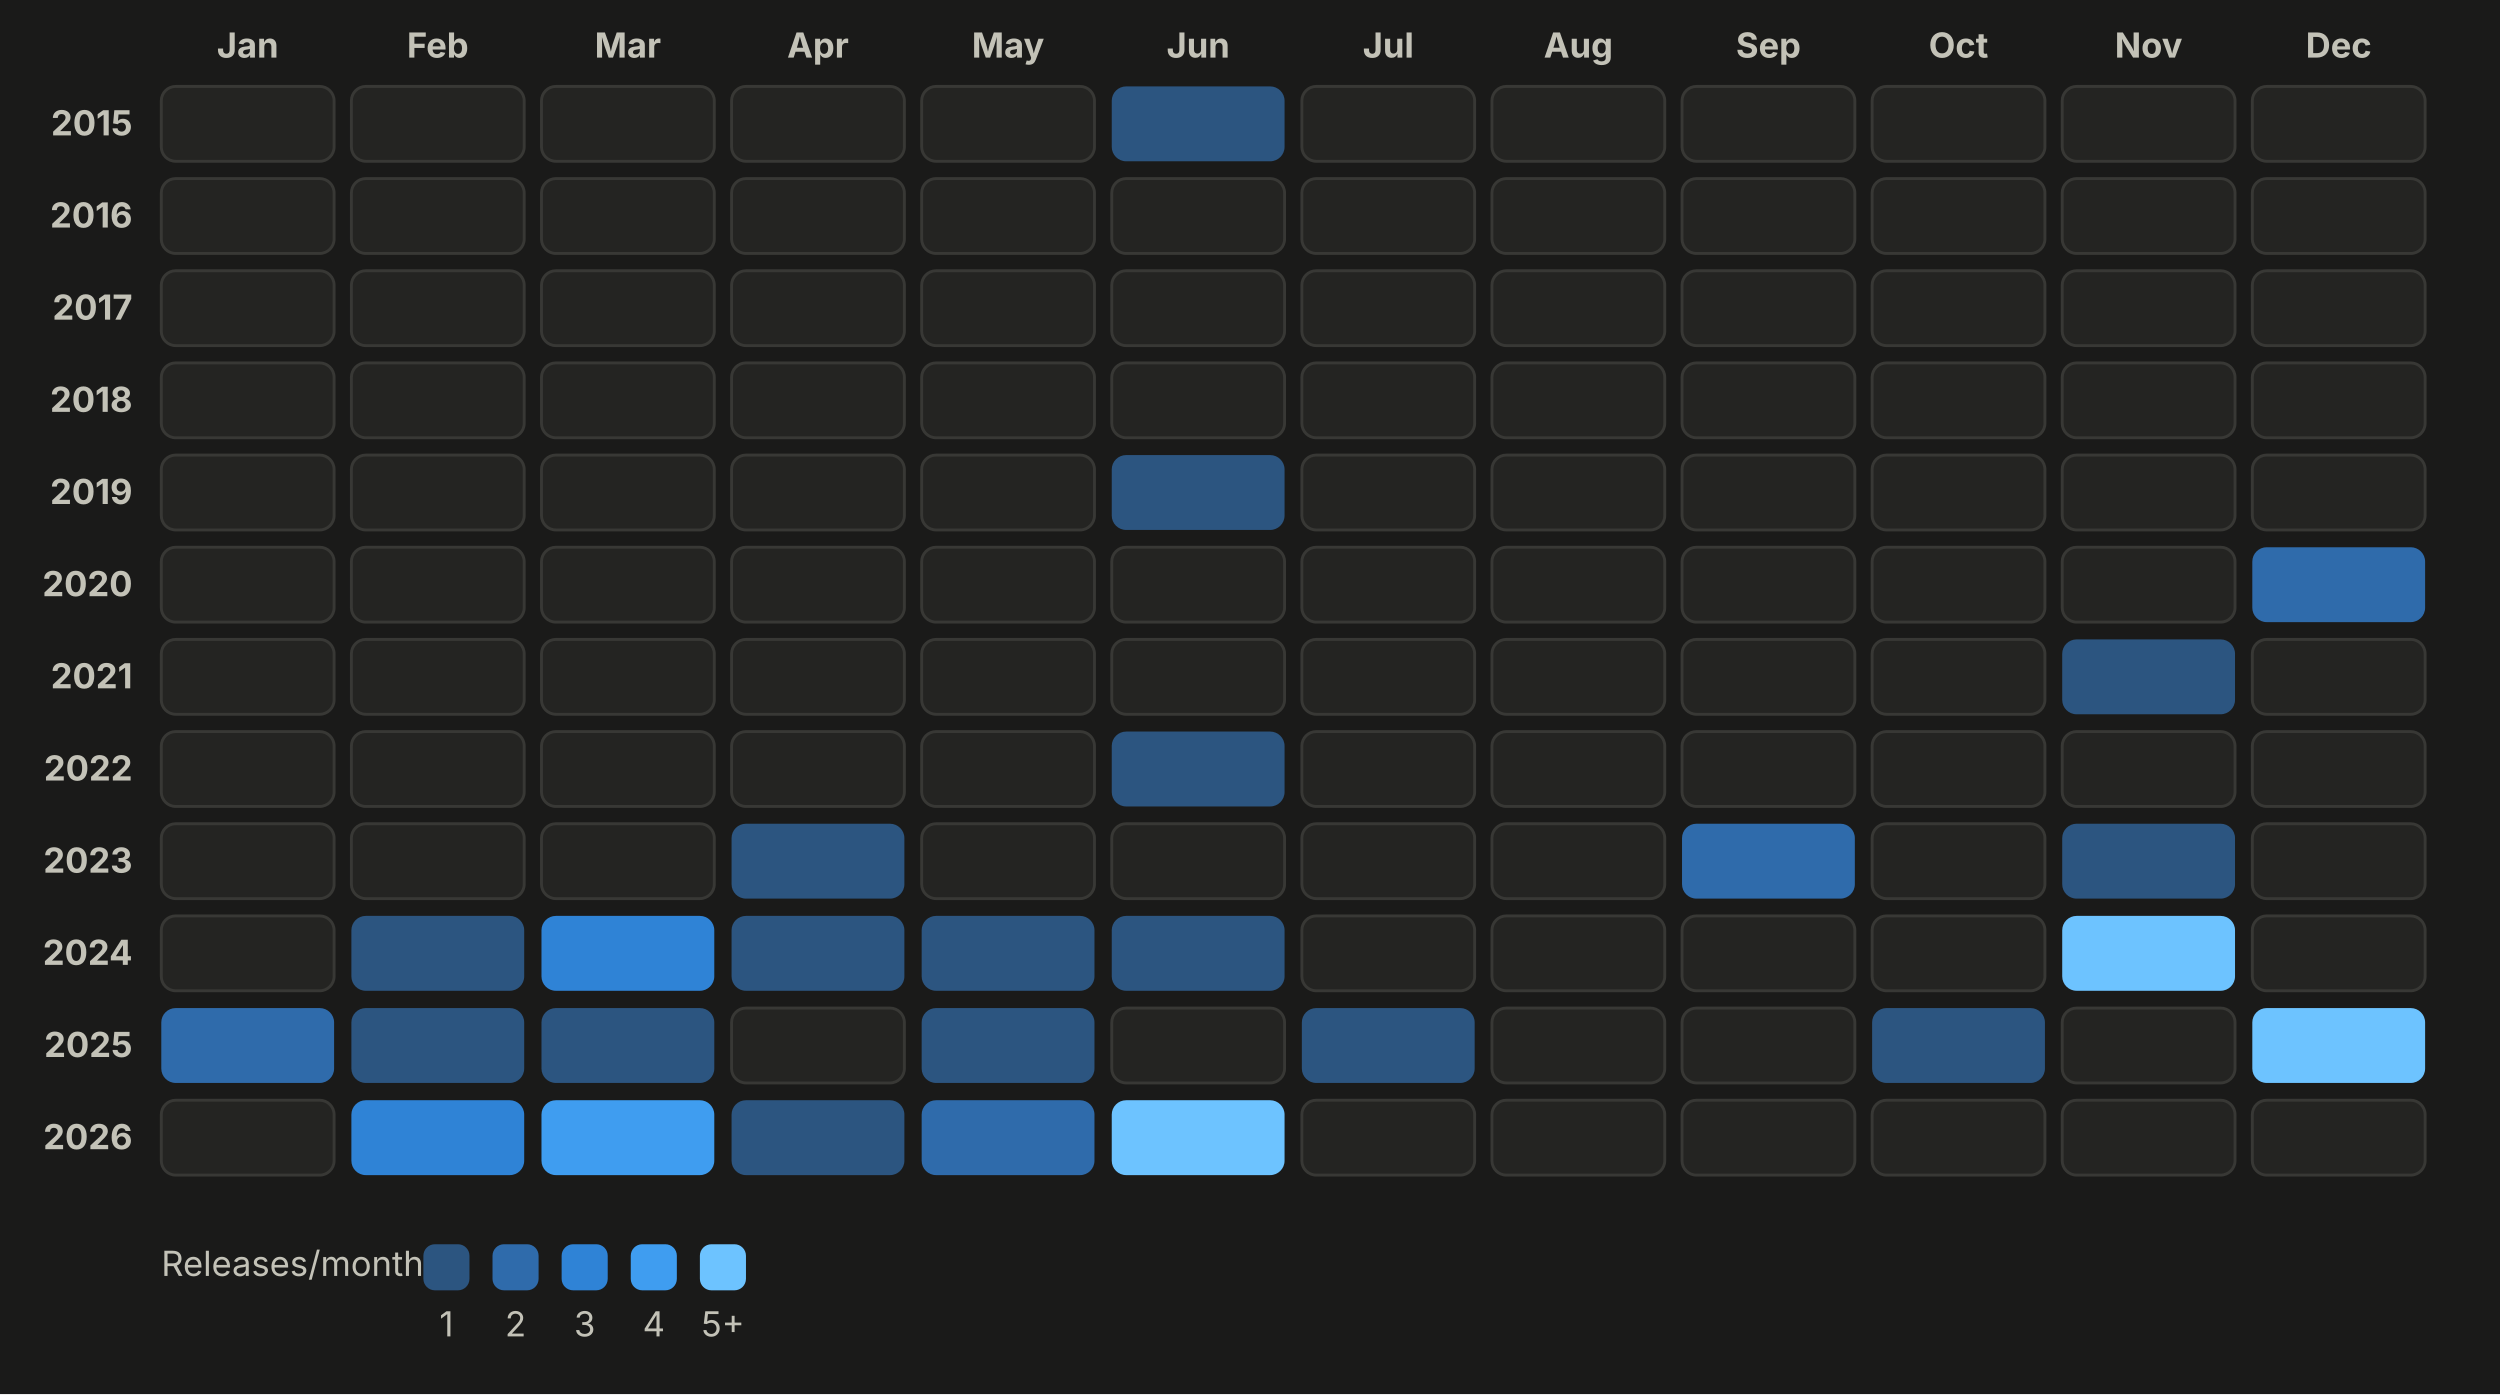
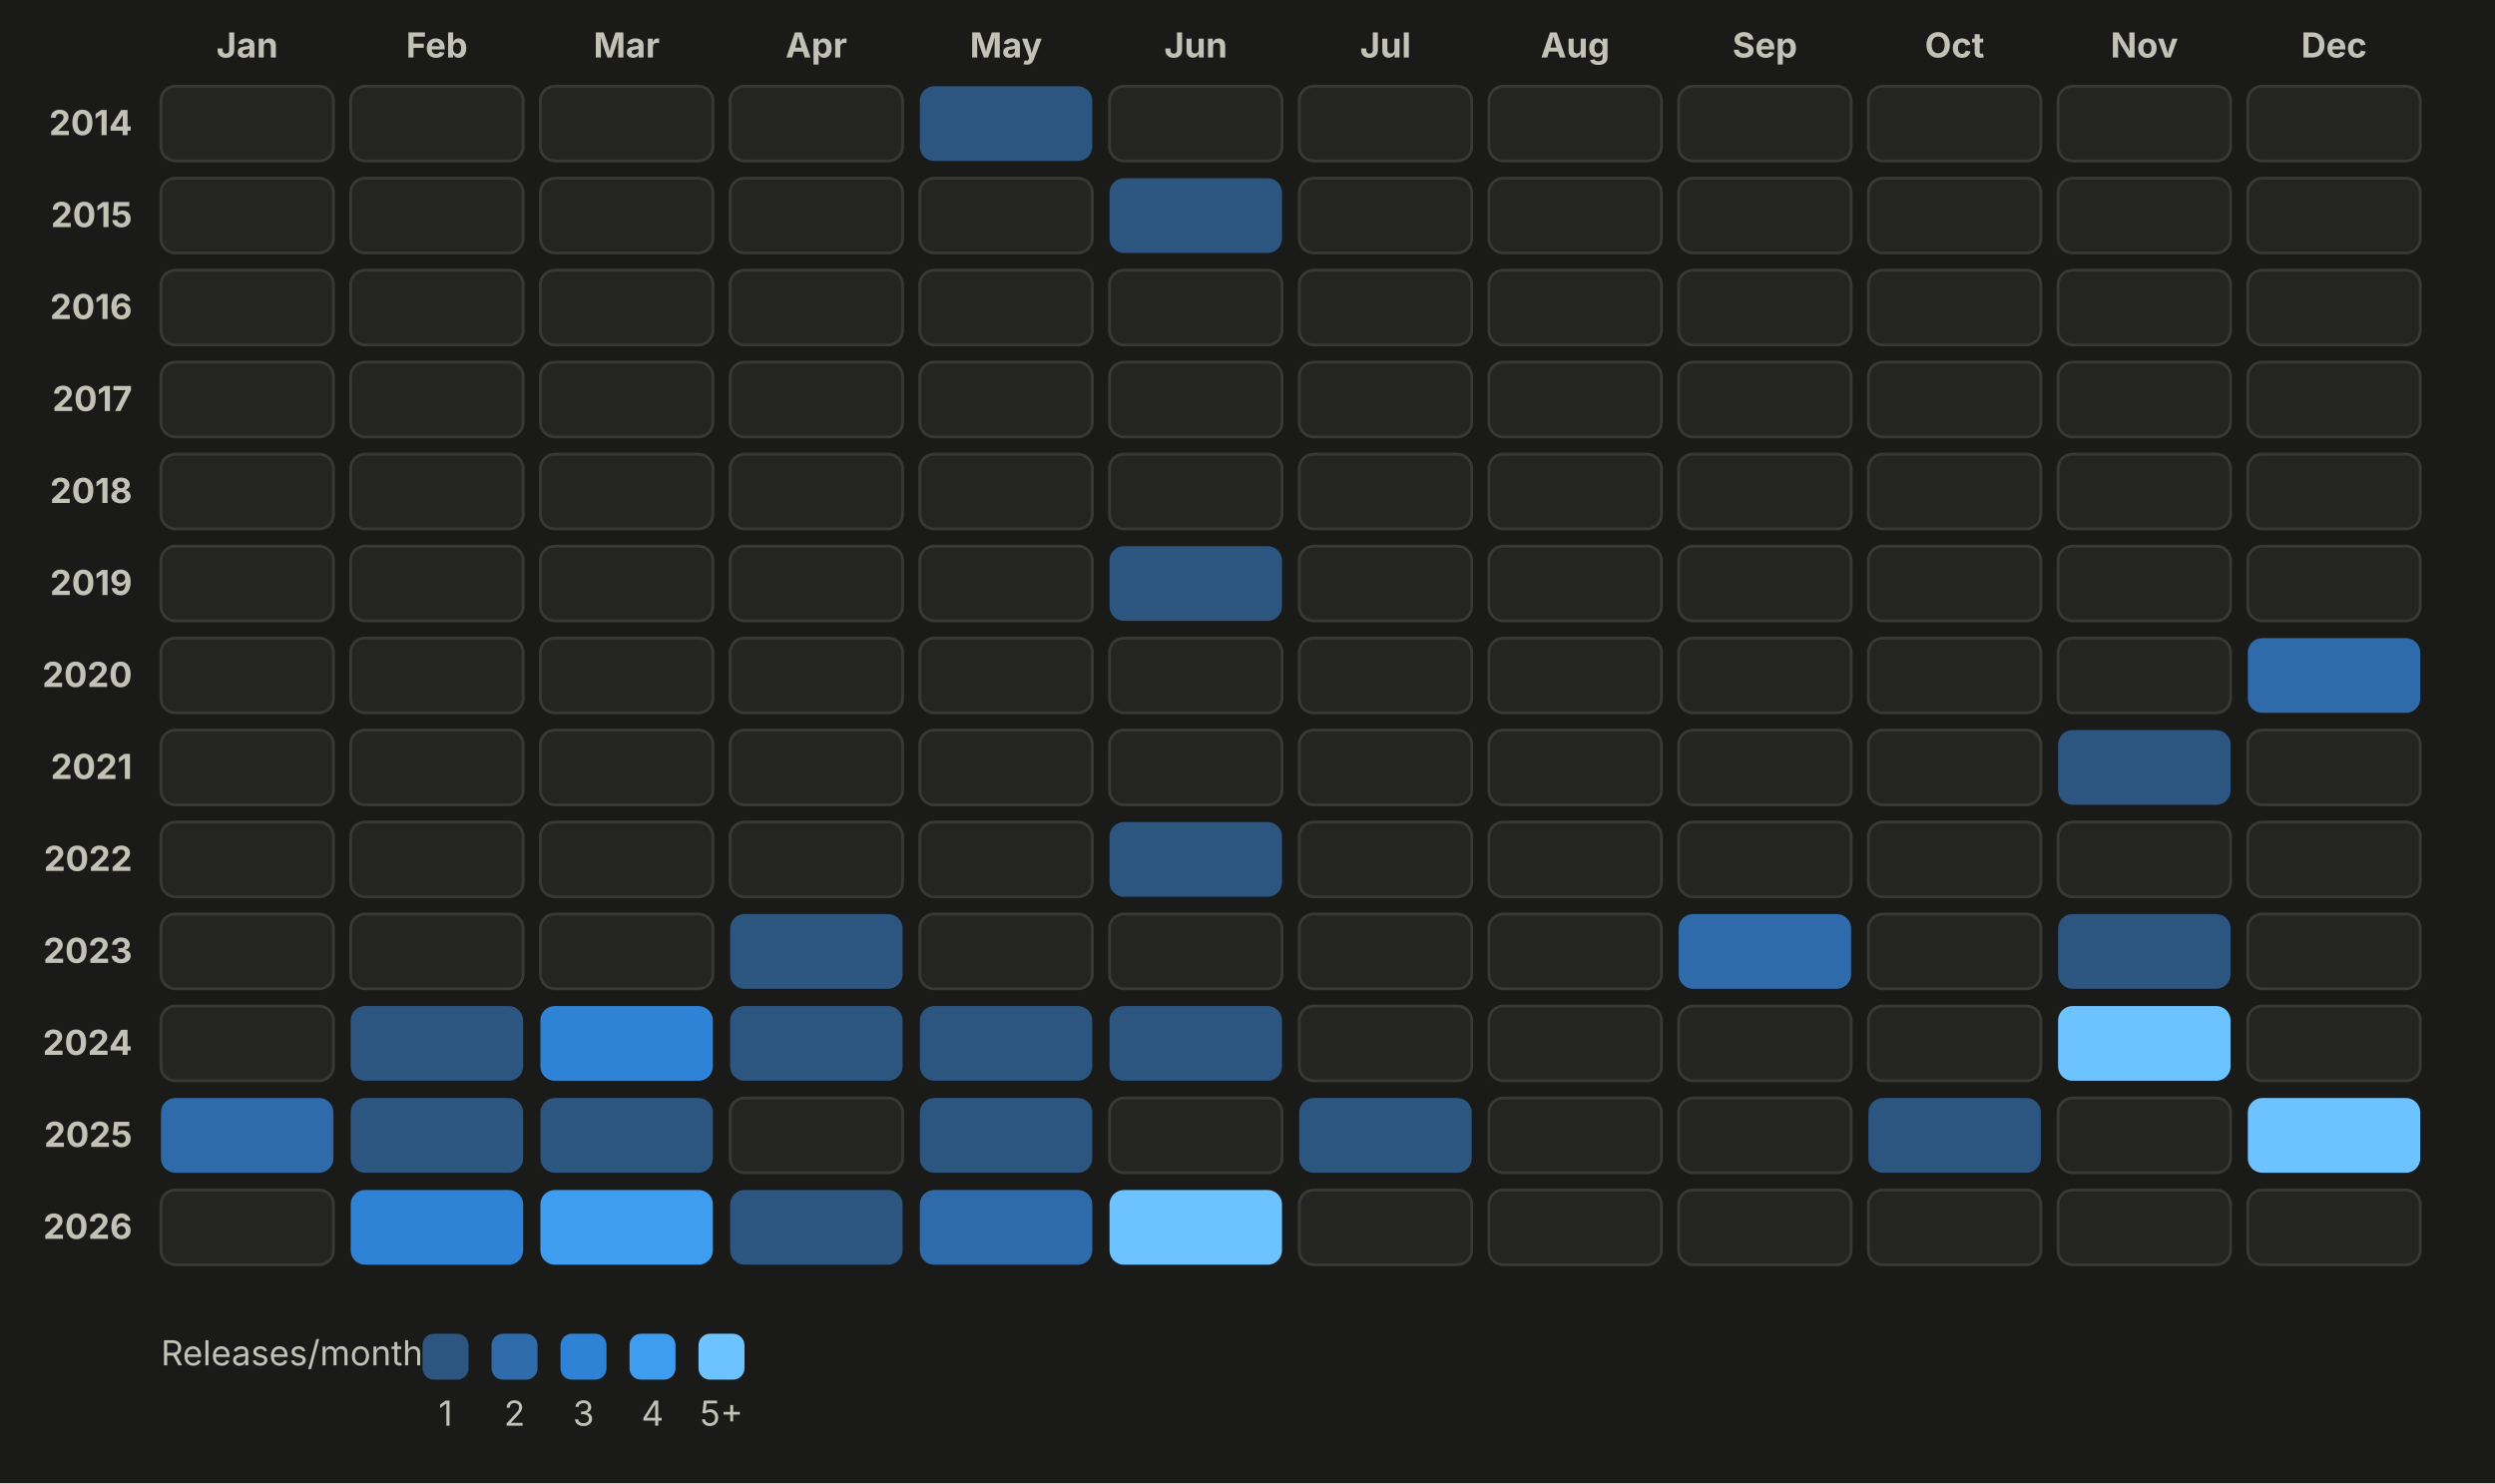
- <svg xmlns="http://www.w3.org/2000/svg" width="868" height="484" viewBox="0 0 868 484">
-   <rect width="868" height="484" fill="#1a1a19" />
+ <svg xmlns="http://www.w3.org/2000/svg" width="868" height="516" viewBox="0 0 868 516">
+   <rect width="868" height="516" fill="#1a1a19" />
  <style>text{font-family:"Segoe UI",Inter,Arial,sans-serif;fill:#ffffff}.title{font-size:22px;font-weight:700}.sub{font-size:12px;fill:#c3c2b7}.muted{font-size:11px;fill:#898781}.axis{font-size:12px;fill:#898781}.grid{stroke:#2c2c2a;stroke-width:1}.legend{font-size:12px;fill:#c3c2b7}.count{font-size:10px;font-weight:700}.axis-strong{font-size:12px;font-weight:700;fill:#c3c2b7}</style>
  <text x="86.0" y="20" text-anchor="middle" class="axis-strong">Jan</text>
  <text x="152.0" y="20" text-anchor="middle" class="axis-strong">Feb</text>
  <text x="218.0" y="20" text-anchor="middle" class="axis-strong">Mar</text>
  <text x="284.0" y="20" text-anchor="middle" class="axis-strong">Apr</text>
  <text x="350.0" y="20" text-anchor="middle" class="axis-strong">May</text>
  <text x="416.0" y="20" text-anchor="middle" class="axis-strong">Jun</text>
  <text x="482.0" y="20" text-anchor="middle" class="axis-strong">Jul</text>
  <text x="548.0" y="20" text-anchor="middle" class="axis-strong">Aug</text>
  <text x="614.0" y="20" text-anchor="middle" class="axis-strong">Sep</text>
  <text x="680.0" y="20" text-anchor="middle" class="axis-strong">Oct</text>
  <text x="746.0" y="20" text-anchor="middle" class="axis-strong">Nov</text>
  <text x="812.0" y="20" text-anchor="middle" class="axis-strong">Dec</text>
-   <text x="46" y="47.0" text-anchor="end" class="axis-strong">2015</text>
+   <text x="46" y="47.0" text-anchor="end" class="axis-strong">2014</text>
  <rect x="56" y="30" width="60" height="26" rx="5" fill="#242422" stroke="#383835" stroke-width="1" />
  <rect x="122" y="30" width="60" height="26" rx="5" fill="#242422" stroke="#383835" stroke-width="1" />
  <rect x="188" y="30" width="60" height="26" rx="5" fill="#242422" stroke="#383835" stroke-width="1" />
  <rect x="254" y="30" width="60" height="26" rx="5" fill="#242422" stroke="#383835" stroke-width="1" />
-   <rect x="320" y="30" width="60" height="26" rx="5" fill="#242422" stroke="#383835" stroke-width="1" />
-   <rect x="386" y="30" width="60" height="26" rx="5" fill="#2c5580" />
+   <rect x="320" y="30" width="60" height="26" rx="5" fill="#2c5580" />
+   <rect x="386" y="30" width="60" height="26" rx="5" fill="#242422" stroke="#383835" stroke-width="1" />
  <rect x="452" y="30" width="60" height="26" rx="5" fill="#242422" stroke="#383835" stroke-width="1" />
  <rect x="518" y="30" width="60" height="26" rx="5" fill="#242422" stroke="#383835" stroke-width="1" />
  <rect x="584" y="30" width="60" height="26" rx="5" fill="#242422" stroke="#383835" stroke-width="1" />
  <rect x="650" y="30" width="60" height="26" rx="5" fill="#242422" stroke="#383835" stroke-width="1" />
  <rect x="716" y="30" width="60" height="26" rx="5" fill="#242422" stroke="#383835" stroke-width="1" />
  <rect x="782" y="30" width="60" height="26" rx="5" fill="#242422" stroke="#383835" stroke-width="1" />
-   <text x="46" y="79.0" text-anchor="end" class="axis-strong">2016</text>
+   <text x="46" y="79.0" text-anchor="end" class="axis-strong">2015</text>
  <rect x="56" y="62" width="60" height="26" rx="5" fill="#242422" stroke="#383835" stroke-width="1" />
  <rect x="122" y="62" width="60" height="26" rx="5" fill="#242422" stroke="#383835" stroke-width="1" />
  <rect x="188" y="62" width="60" height="26" rx="5" fill="#242422" stroke="#383835" stroke-width="1" />
  <rect x="254" y="62" width="60" height="26" rx="5" fill="#242422" stroke="#383835" stroke-width="1" />
  <rect x="320" y="62" width="60" height="26" rx="5" fill="#242422" stroke="#383835" stroke-width="1" />
-   <rect x="386" y="62" width="60" height="26" rx="5" fill="#242422" stroke="#383835" stroke-width="1" />
+   <rect x="386" y="62" width="60" height="26" rx="5" fill="#2c5580" />
  <rect x="452" y="62" width="60" height="26" rx="5" fill="#242422" stroke="#383835" stroke-width="1" />
  <rect x="518" y="62" width="60" height="26" rx="5" fill="#242422" stroke="#383835" stroke-width="1" />
  <rect x="584" y="62" width="60" height="26" rx="5" fill="#242422" stroke="#383835" stroke-width="1" />
  <rect x="650" y="62" width="60" height="26" rx="5" fill="#242422" stroke="#383835" stroke-width="1" />
  <rect x="716" y="62" width="60" height="26" rx="5" fill="#242422" stroke="#383835" stroke-width="1" />
  <rect x="782" y="62" width="60" height="26" rx="5" fill="#242422" stroke="#383835" stroke-width="1" />
-   <text x="46" y="111.0" text-anchor="end" class="axis-strong">2017</text>
+   <text x="46" y="111.0" text-anchor="end" class="axis-strong">2016</text>
  <rect x="56" y="94" width="60" height="26" rx="5" fill="#242422" stroke="#383835" stroke-width="1" />
  <rect x="122" y="94" width="60" height="26" rx="5" fill="#242422" stroke="#383835" stroke-width="1" />
  <rect x="188" y="94" width="60" height="26" rx="5" fill="#242422" stroke="#383835" stroke-width="1" />
  <rect x="254" y="94" width="60" height="26" rx="5" fill="#242422" stroke="#383835" stroke-width="1" />
  <rect x="320" y="94" width="60" height="26" rx="5" fill="#242422" stroke="#383835" stroke-width="1" />
  <rect x="386" y="94" width="60" height="26" rx="5" fill="#242422" stroke="#383835" stroke-width="1" />
  <rect x="452" y="94" width="60" height="26" rx="5" fill="#242422" stroke="#383835" stroke-width="1" />
  <rect x="518" y="94" width="60" height="26" rx="5" fill="#242422" stroke="#383835" stroke-width="1" />
  <rect x="584" y="94" width="60" height="26" rx="5" fill="#242422" stroke="#383835" stroke-width="1" />
  <rect x="650" y="94" width="60" height="26" rx="5" fill="#242422" stroke="#383835" stroke-width="1" />
  <rect x="716" y="94" width="60" height="26" rx="5" fill="#242422" stroke="#383835" stroke-width="1" />
  <rect x="782" y="94" width="60" height="26" rx="5" fill="#242422" stroke="#383835" stroke-width="1" />
-   <text x="46" y="143.0" text-anchor="end" class="axis-strong">2018</text>
+   <text x="46" y="143.0" text-anchor="end" class="axis-strong">2017</text>
  <rect x="56" y="126" width="60" height="26" rx="5" fill="#242422" stroke="#383835" stroke-width="1" />
  <rect x="122" y="126" width="60" height="26" rx="5" fill="#242422" stroke="#383835" stroke-width="1" />
  <rect x="188" y="126" width="60" height="26" rx="5" fill="#242422" stroke="#383835" stroke-width="1" />
  <rect x="254" y="126" width="60" height="26" rx="5" fill="#242422" stroke="#383835" stroke-width="1" />
  <rect x="320" y="126" width="60" height="26" rx="5" fill="#242422" stroke="#383835" stroke-width="1" />
  <rect x="386" y="126" width="60" height="26" rx="5" fill="#242422" stroke="#383835" stroke-width="1" />
  <rect x="452" y="126" width="60" height="26" rx="5" fill="#242422" stroke="#383835" stroke-width="1" />
  <rect x="518" y="126" width="60" height="26" rx="5" fill="#242422" stroke="#383835" stroke-width="1" />
  <rect x="584" y="126" width="60" height="26" rx="5" fill="#242422" stroke="#383835" stroke-width="1" />
  <rect x="650" y="126" width="60" height="26" rx="5" fill="#242422" stroke="#383835" stroke-width="1" />
  <rect x="716" y="126" width="60" height="26" rx="5" fill="#242422" stroke="#383835" stroke-width="1" />
  <rect x="782" y="126" width="60" height="26" rx="5" fill="#242422" stroke="#383835" stroke-width="1" />
-   <text x="46" y="175.0" text-anchor="end" class="axis-strong">2019</text>
+   <text x="46" y="175.0" text-anchor="end" class="axis-strong">2018</text>
  <rect x="56" y="158" width="60" height="26" rx="5" fill="#242422" stroke="#383835" stroke-width="1" />
  <rect x="122" y="158" width="60" height="26" rx="5" fill="#242422" stroke="#383835" stroke-width="1" />
  <rect x="188" y="158" width="60" height="26" rx="5" fill="#242422" stroke="#383835" stroke-width="1" />
  <rect x="254" y="158" width="60" height="26" rx="5" fill="#242422" stroke="#383835" stroke-width="1" />
  <rect x="320" y="158" width="60" height="26" rx="5" fill="#242422" stroke="#383835" stroke-width="1" />
-   <rect x="386" y="158" width="60" height="26" rx="5" fill="#2c5580" />
+   <rect x="386" y="158" width="60" height="26" rx="5" fill="#242422" stroke="#383835" stroke-width="1" />
  <rect x="452" y="158" width="60" height="26" rx="5" fill="#242422" stroke="#383835" stroke-width="1" />
  <rect x="518" y="158" width="60" height="26" rx="5" fill="#242422" stroke="#383835" stroke-width="1" />
  <rect x="584" y="158" width="60" height="26" rx="5" fill="#242422" stroke="#383835" stroke-width="1" />
  <rect x="650" y="158" width="60" height="26" rx="5" fill="#242422" stroke="#383835" stroke-width="1" />
  <rect x="716" y="158" width="60" height="26" rx="5" fill="#242422" stroke="#383835" stroke-width="1" />
  <rect x="782" y="158" width="60" height="26" rx="5" fill="#242422" stroke="#383835" stroke-width="1" />
-   <text x="46" y="207.0" text-anchor="end" class="axis-strong">2020</text>
+   <text x="46" y="207.0" text-anchor="end" class="axis-strong">2019</text>
  <rect x="56" y="190" width="60" height="26" rx="5" fill="#242422" stroke="#383835" stroke-width="1" />
  <rect x="122" y="190" width="60" height="26" rx="5" fill="#242422" stroke="#383835" stroke-width="1" />
  <rect x="188" y="190" width="60" height="26" rx="5" fill="#242422" stroke="#383835" stroke-width="1" />
  <rect x="254" y="190" width="60" height="26" rx="5" fill="#242422" stroke="#383835" stroke-width="1" />
  <rect x="320" y="190" width="60" height="26" rx="5" fill="#242422" stroke="#383835" stroke-width="1" />
-   <rect x="386" y="190" width="60" height="26" rx="5" fill="#242422" stroke="#383835" stroke-width="1" />
+   <rect x="386" y="190" width="60" height="26" rx="5" fill="#2c5580" />
  <rect x="452" y="190" width="60" height="26" rx="5" fill="#242422" stroke="#383835" stroke-width="1" />
  <rect x="518" y="190" width="60" height="26" rx="5" fill="#242422" stroke="#383835" stroke-width="1" />
  <rect x="584" y="190" width="60" height="26" rx="5" fill="#242422" stroke="#383835" stroke-width="1" />
  <rect x="650" y="190" width="60" height="26" rx="5" fill="#242422" stroke="#383835" stroke-width="1" />
  <rect x="716" y="190" width="60" height="26" rx="5" fill="#242422" stroke="#383835" stroke-width="1" />
-   <rect x="782" y="190" width="60" height="26" rx="5" fill="#2f6bab" />
-   <text x="46" y="239.0" text-anchor="end" class="axis-strong">2021</text>
+   <rect x="782" y="190" width="60" height="26" rx="5" fill="#242422" stroke="#383835" stroke-width="1" />
+   <text x="46" y="239.0" text-anchor="end" class="axis-strong">2020</text>
  <rect x="56" y="222" width="60" height="26" rx="5" fill="#242422" stroke="#383835" stroke-width="1" />
  <rect x="122" y="222" width="60" height="26" rx="5" fill="#242422" stroke="#383835" stroke-width="1" />
  <rect x="188" y="222" width="60" height="26" rx="5" fill="#242422" stroke="#383835" stroke-width="1" />
  <rect x="254" y="222" width="60" height="26" rx="5" fill="#242422" stroke="#383835" stroke-width="1" />
  <rect x="320" y="222" width="60" height="26" rx="5" fill="#242422" stroke="#383835" stroke-width="1" />
  <rect x="386" y="222" width="60" height="26" rx="5" fill="#242422" stroke="#383835" stroke-width="1" />
  <rect x="452" y="222" width="60" height="26" rx="5" fill="#242422" stroke="#383835" stroke-width="1" />
  <rect x="518" y="222" width="60" height="26" rx="5" fill="#242422" stroke="#383835" stroke-width="1" />
  <rect x="584" y="222" width="60" height="26" rx="5" fill="#242422" stroke="#383835" stroke-width="1" />
  <rect x="650" y="222" width="60" height="26" rx="5" fill="#242422" stroke="#383835" stroke-width="1" />
-   <rect x="716" y="222" width="60" height="26" rx="5" fill="#2c5580" />
-   <rect x="782" y="222" width="60" height="26" rx="5" fill="#242422" stroke="#383835" stroke-width="1" />
-   <text x="46" y="271.0" text-anchor="end" class="axis-strong">2022</text>
+   <rect x="716" y="222" width="60" height="26" rx="5" fill="#242422" stroke="#383835" stroke-width="1" />
+   <rect x="782" y="222" width="60" height="26" rx="5" fill="#2f6bab" />
+   <text x="46" y="271.0" text-anchor="end" class="axis-strong">2021</text>
  <rect x="56" y="254" width="60" height="26" rx="5" fill="#242422" stroke="#383835" stroke-width="1" />
  <rect x="122" y="254" width="60" height="26" rx="5" fill="#242422" stroke="#383835" stroke-width="1" />
  <rect x="188" y="254" width="60" height="26" rx="5" fill="#242422" stroke="#383835" stroke-width="1" />
  <rect x="254" y="254" width="60" height="26" rx="5" fill="#242422" stroke="#383835" stroke-width="1" />
  <rect x="320" y="254" width="60" height="26" rx="5" fill="#242422" stroke="#383835" stroke-width="1" />
-   <rect x="386" y="254" width="60" height="26" rx="5" fill="#2c5580" />
+   <rect x="386" y="254" width="60" height="26" rx="5" fill="#242422" stroke="#383835" stroke-width="1" />
  <rect x="452" y="254" width="60" height="26" rx="5" fill="#242422" stroke="#383835" stroke-width="1" />
  <rect x="518" y="254" width="60" height="26" rx="5" fill="#242422" stroke="#383835" stroke-width="1" />
  <rect x="584" y="254" width="60" height="26" rx="5" fill="#242422" stroke="#383835" stroke-width="1" />
  <rect x="650" y="254" width="60" height="26" rx="5" fill="#242422" stroke="#383835" stroke-width="1" />
-   <rect x="716" y="254" width="60" height="26" rx="5" fill="#242422" stroke="#383835" stroke-width="1" />
+   <rect x="716" y="254" width="60" height="26" rx="5" fill="#2c5580" />
  <rect x="782" y="254" width="60" height="26" rx="5" fill="#242422" stroke="#383835" stroke-width="1" />
-   <text x="46" y="303.0" text-anchor="end" class="axis-strong">2023</text>
+   <text x="46" y="303.0" text-anchor="end" class="axis-strong">2022</text>
  <rect x="56" y="286" width="60" height="26" rx="5" fill="#242422" stroke="#383835" stroke-width="1" />
  <rect x="122" y="286" width="60" height="26" rx="5" fill="#242422" stroke="#383835" stroke-width="1" />
  <rect x="188" y="286" width="60" height="26" rx="5" fill="#242422" stroke="#383835" stroke-width="1" />
-   <rect x="254" y="286" width="60" height="26" rx="5" fill="#2c5580" />
+   <rect x="254" y="286" width="60" height="26" rx="5" fill="#242422" stroke="#383835" stroke-width="1" />
  <rect x="320" y="286" width="60" height="26" rx="5" fill="#242422" stroke="#383835" stroke-width="1" />
-   <rect x="386" y="286" width="60" height="26" rx="5" fill="#242422" stroke="#383835" stroke-width="1" />
+   <rect x="386" y="286" width="60" height="26" rx="5" fill="#2c5580" />
  <rect x="452" y="286" width="60" height="26" rx="5" fill="#242422" stroke="#383835" stroke-width="1" />
  <rect x="518" y="286" width="60" height="26" rx="5" fill="#242422" stroke="#383835" stroke-width="1" />
-   <rect x="584" y="286" width="60" height="26" rx="5" fill="#2f6bab" />
+   <rect x="584" y="286" width="60" height="26" rx="5" fill="#242422" stroke="#383835" stroke-width="1" />
  <rect x="650" y="286" width="60" height="26" rx="5" fill="#242422" stroke="#383835" stroke-width="1" />
-   <rect x="716" y="286" width="60" height="26" rx="5" fill="#2c5580" />
+   <rect x="716" y="286" width="60" height="26" rx="5" fill="#242422" stroke="#383835" stroke-width="1" />
  <rect x="782" y="286" width="60" height="26" rx="5" fill="#242422" stroke="#383835" stroke-width="1" />
-   <text x="46" y="335.0" text-anchor="end" class="axis-strong">2024</text>
+   <text x="46" y="335.0" text-anchor="end" class="axis-strong">2023</text>
  <rect x="56" y="318" width="60" height="26" rx="5" fill="#242422" stroke="#383835" stroke-width="1" />
-   <rect x="122" y="318" width="60" height="26" rx="5" fill="#2c5580" />
-   <rect x="188" y="318" width="60" height="26" rx="5" fill="#2f83d6" />
+   <rect x="122" y="318" width="60" height="26" rx="5" fill="#242422" stroke="#383835" stroke-width="1" />
+   <rect x="188" y="318" width="60" height="26" rx="5" fill="#242422" stroke="#383835" stroke-width="1" />
  <rect x="254" y="318" width="60" height="26" rx="5" fill="#2c5580" />
-   <rect x="320" y="318" width="60" height="26" rx="5" fill="#2c5580" />
-   <rect x="386" y="318" width="60" height="26" rx="5" fill="#2c5580" />
+   <rect x="320" y="318" width="60" height="26" rx="5" fill="#242422" stroke="#383835" stroke-width="1" />
+   <rect x="386" y="318" width="60" height="26" rx="5" fill="#242422" stroke="#383835" stroke-width="1" />
  <rect x="452" y="318" width="60" height="26" rx="5" fill="#242422" stroke="#383835" stroke-width="1" />
  <rect x="518" y="318" width="60" height="26" rx="5" fill="#242422" stroke="#383835" stroke-width="1" />
-   <rect x="584" y="318" width="60" height="26" rx="5" fill="#242422" stroke="#383835" stroke-width="1" />
+   <rect x="584" y="318" width="60" height="26" rx="5" fill="#2f6bab" />
  <rect x="650" y="318" width="60" height="26" rx="5" fill="#242422" stroke="#383835" stroke-width="1" />
-   <rect x="716" y="318" width="60" height="26" rx="5" fill="#6dc3ff" />
+   <rect x="716" y="318" width="60" height="26" rx="5" fill="#2c5580" />
  <rect x="782" y="318" width="60" height="26" rx="5" fill="#242422" stroke="#383835" stroke-width="1" />
-   <text x="46" y="367.0" text-anchor="end" class="axis-strong">2025</text>
-   <rect x="56" y="350" width="60" height="26" rx="5" fill="#2f6bab" />
+   <text x="46" y="367.0" text-anchor="end" class="axis-strong">2024</text>
+   <rect x="56" y="350" width="60" height="26" rx="5" fill="#242422" stroke="#383835" stroke-width="1" />
  <rect x="122" y="350" width="60" height="26" rx="5" fill="#2c5580" />
-   <rect x="188" y="350" width="60" height="26" rx="5" fill="#2c5580" />
-   <rect x="254" y="350" width="60" height="26" rx="5" fill="#242422" stroke="#383835" stroke-width="1" />
+   <rect x="188" y="350" width="60" height="26" rx="5" fill="#2f83d6" />
+   <rect x="254" y="350" width="60" height="26" rx="5" fill="#2c5580" />
  <rect x="320" y="350" width="60" height="26" rx="5" fill="#2c5580" />
-   <rect x="386" y="350" width="60" height="26" rx="5" fill="#242422" stroke="#383835" stroke-width="1" />
-   <rect x="452" y="350" width="60" height="26" rx="5" fill="#2c5580" />
+   <rect x="386" y="350" width="60" height="26" rx="5" fill="#2c5580" />
+   <rect x="452" y="350" width="60" height="26" rx="5" fill="#242422" stroke="#383835" stroke-width="1" />
  <rect x="518" y="350" width="60" height="26" rx="5" fill="#242422" stroke="#383835" stroke-width="1" />
  <rect x="584" y="350" width="60" height="26" rx="5" fill="#242422" stroke="#383835" stroke-width="1" />
-   <rect x="650" y="350" width="60" height="26" rx="5" fill="#2c5580" />
-   <rect x="716" y="350" width="60" height="26" rx="5" fill="#242422" stroke="#383835" stroke-width="1" />
-   <rect x="782" y="350" width="60" height="26" rx="5" fill="#6dc3ff" />
-   <text x="46" y="399.0" text-anchor="end" class="axis-strong">2026</text>
-   <rect x="56" y="382" width="60" height="26" rx="5" fill="#242422" stroke="#383835" stroke-width="1" />
-   <rect x="122" y="382" width="60" height="26" rx="5" fill="#2f83d6" />
-   <rect x="188" y="382" width="60" height="26" rx="5" fill="#3f9df0" />
-   <rect x="254" y="382" width="60" height="26" rx="5" fill="#2c5580" />
-   <rect x="320" y="382" width="60" height="26" rx="5" fill="#2f6bab" />
-   <rect x="386" y="382" width="60" height="26" rx="5" fill="#6dc3ff" />
-   <rect x="452" y="382" width="60" height="26" rx="5" fill="#242422" stroke="#383835" stroke-width="1" />
+   <rect x="650" y="350" width="60" height="26" rx="5" fill="#242422" stroke="#383835" stroke-width="1" />
+   <rect x="716" y="350" width="60" height="26" rx="5" fill="#6dc3ff" />
+   <rect x="782" y="350" width="60" height="26" rx="5" fill="#242422" stroke="#383835" stroke-width="1" />
+   <text x="46" y="399.0" text-anchor="end" class="axis-strong">2025</text>
+   <rect x="56" y="382" width="60" height="26" rx="5" fill="#2f6bab" />
+   <rect x="122" y="382" width="60" height="26" rx="5" fill="#2c5580" />
+   <rect x="188" y="382" width="60" height="26" rx="5" fill="#2c5580" />
+   <rect x="254" y="382" width="60" height="26" rx="5" fill="#242422" stroke="#383835" stroke-width="1" />
+   <rect x="320" y="382" width="60" height="26" rx="5" fill="#2c5580" />
+   <rect x="386" y="382" width="60" height="26" rx="5" fill="#242422" stroke="#383835" stroke-width="1" />
+   <rect x="452" y="382" width="60" height="26" rx="5" fill="#2c5580" />
  <rect x="518" y="382" width="60" height="26" rx="5" fill="#242422" stroke="#383835" stroke-width="1" />
  <rect x="584" y="382" width="60" height="26" rx="5" fill="#242422" stroke="#383835" stroke-width="1" />
-   <rect x="650" y="382" width="60" height="26" rx="5" fill="#242422" stroke="#383835" stroke-width="1" />
+   <rect x="650" y="382" width="60" height="26" rx="5" fill="#2c5580" />
  <rect x="716" y="382" width="60" height="26" rx="5" fill="#242422" stroke="#383835" stroke-width="1" />
-   <rect x="782" y="382" width="60" height="26" rx="5" fill="#242422" stroke="#383835" stroke-width="1" />
-   <text x="56" y="443" class="legend">Releases/month:</text>
-   <rect x="147" y="432" width="16" height="16" rx="4" fill="#2c5580" />
-   <text x="155" y="464" text-anchor="middle" class="legend">1</text>
-   <rect x="171" y="432" width="16" height="16" rx="4" fill="#2f6bab" />
-   <text x="179" y="464" text-anchor="middle" class="legend">2</text>
-   <rect x="195" y="432" width="16" height="16" rx="4" fill="#2f83d6" />
-   <text x="203" y="464" text-anchor="middle" class="legend">3</text>
-   <rect x="219" y="432" width="16" height="16" rx="4" fill="#3f9df0" />
-   <text x="227" y="464" text-anchor="middle" class="legend">4</text>
-   <rect x="243" y="432" width="16" height="16" rx="4" fill="#6dc3ff" />
-   <text x="251" y="464" text-anchor="middle" class="legend">5+</text>
+   <rect x="782" y="382" width="60" height="26" rx="5" fill="#6dc3ff" />
+   <text x="46" y="431.0" text-anchor="end" class="axis-strong">2026</text>
+   <rect x="56" y="414" width="60" height="26" rx="5" fill="#242422" stroke="#383835" stroke-width="1" />
+   <rect x="122" y="414" width="60" height="26" rx="5" fill="#2f83d6" />
+   <rect x="188" y="414" width="60" height="26" rx="5" fill="#3f9df0" />
+   <rect x="254" y="414" width="60" height="26" rx="5" fill="#2c5580" />
+   <rect x="320" y="414" width="60" height="26" rx="5" fill="#2f6bab" />
+   <rect x="386" y="414" width="60" height="26" rx="5" fill="#6dc3ff" />
+   <rect x="452" y="414" width="60" height="26" rx="5" fill="#242422" stroke="#383835" stroke-width="1" />
+   <rect x="518" y="414" width="60" height="26" rx="5" fill="#242422" stroke="#383835" stroke-width="1" />
+   <rect x="584" y="414" width="60" height="26" rx="5" fill="#242422" stroke="#383835" stroke-width="1" />
+   <rect x="650" y="414" width="60" height="26" rx="5" fill="#242422" stroke="#383835" stroke-width="1" />
+   <rect x="716" y="414" width="60" height="26" rx="5" fill="#242422" stroke="#383835" stroke-width="1" />
+   <rect x="782" y="414" width="60" height="26" rx="5" fill="#242422" stroke="#383835" stroke-width="1" />
+   <text x="56" y="475" class="legend">Releases/month:</text>
+   <rect x="147" y="464" width="16" height="16" rx="4" fill="#2c5580" />
+   <text x="155" y="496" text-anchor="middle" class="legend">1</text>
+   <rect x="171" y="464" width="16" height="16" rx="4" fill="#2f6bab" />
+   <text x="179" y="496" text-anchor="middle" class="legend">2</text>
+   <rect x="195" y="464" width="16" height="16" rx="4" fill="#2f83d6" />
+   <text x="203" y="496" text-anchor="middle" class="legend">3</text>
+   <rect x="219" y="464" width="16" height="16" rx="4" fill="#3f9df0" />
+   <text x="227" y="496" text-anchor="middle" class="legend">4</text>
+   <rect x="243" y="464" width="16" height="16" rx="4" fill="#6dc3ff" />
+   <text x="251" y="496" text-anchor="middle" class="legend">5+</text>
</svg>
